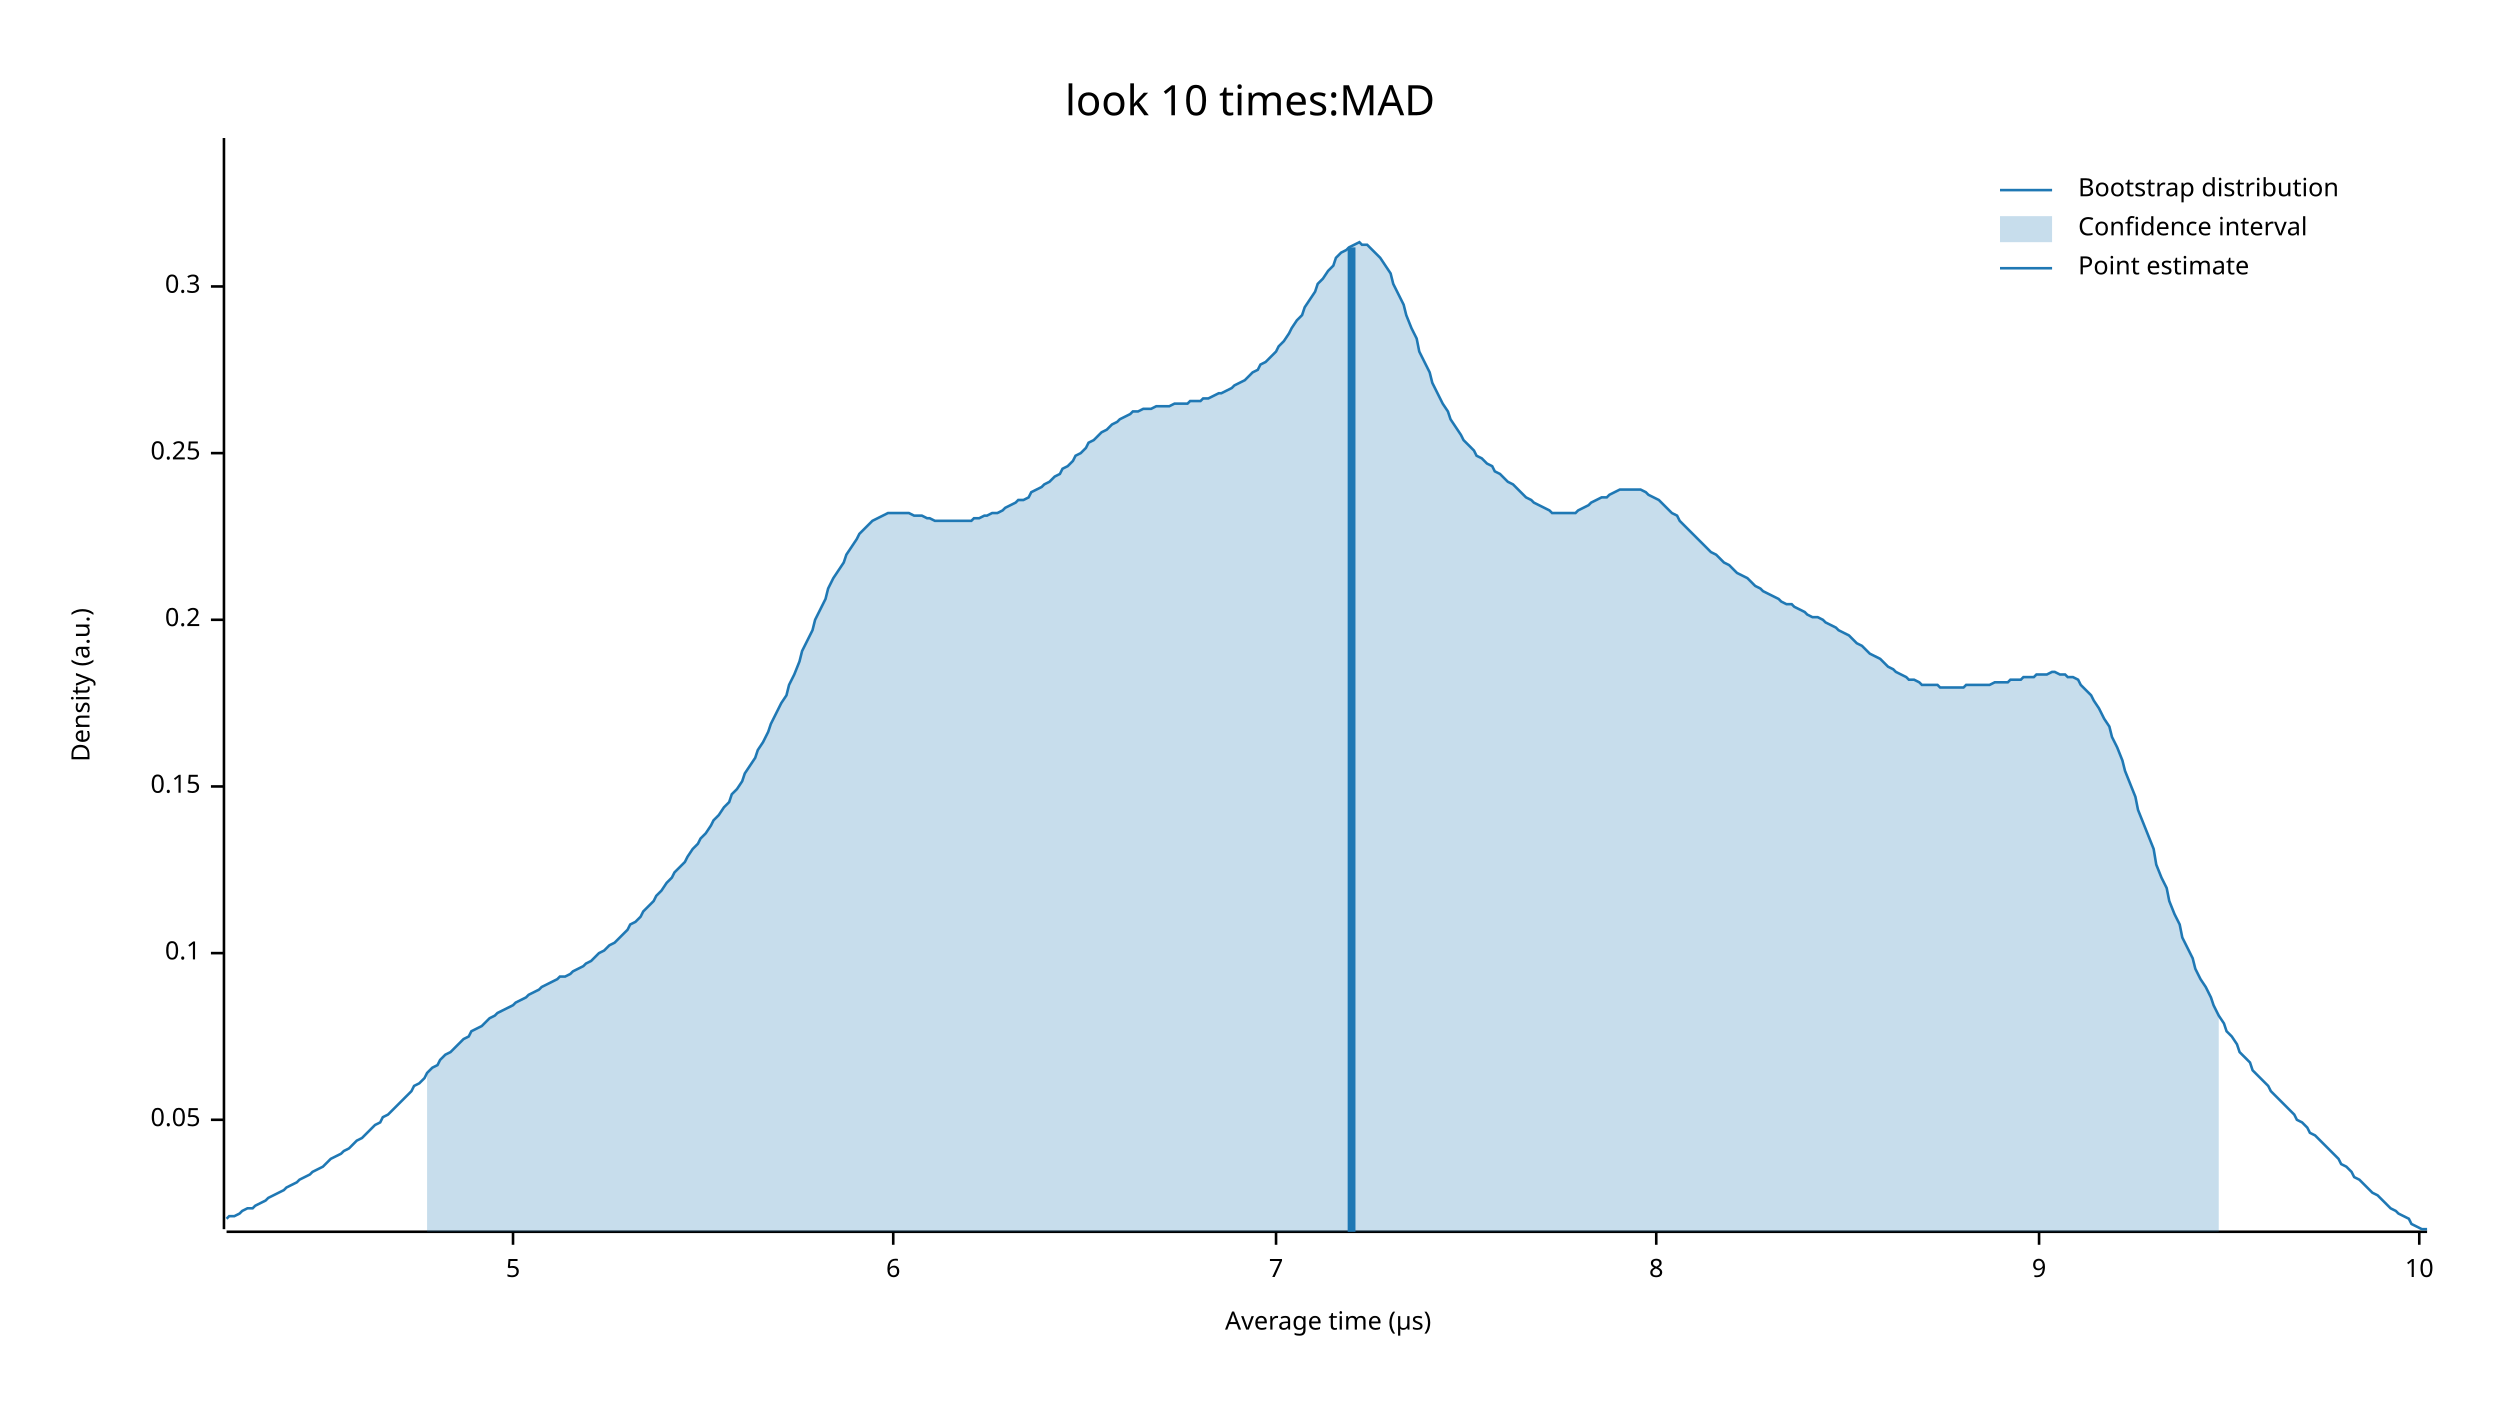
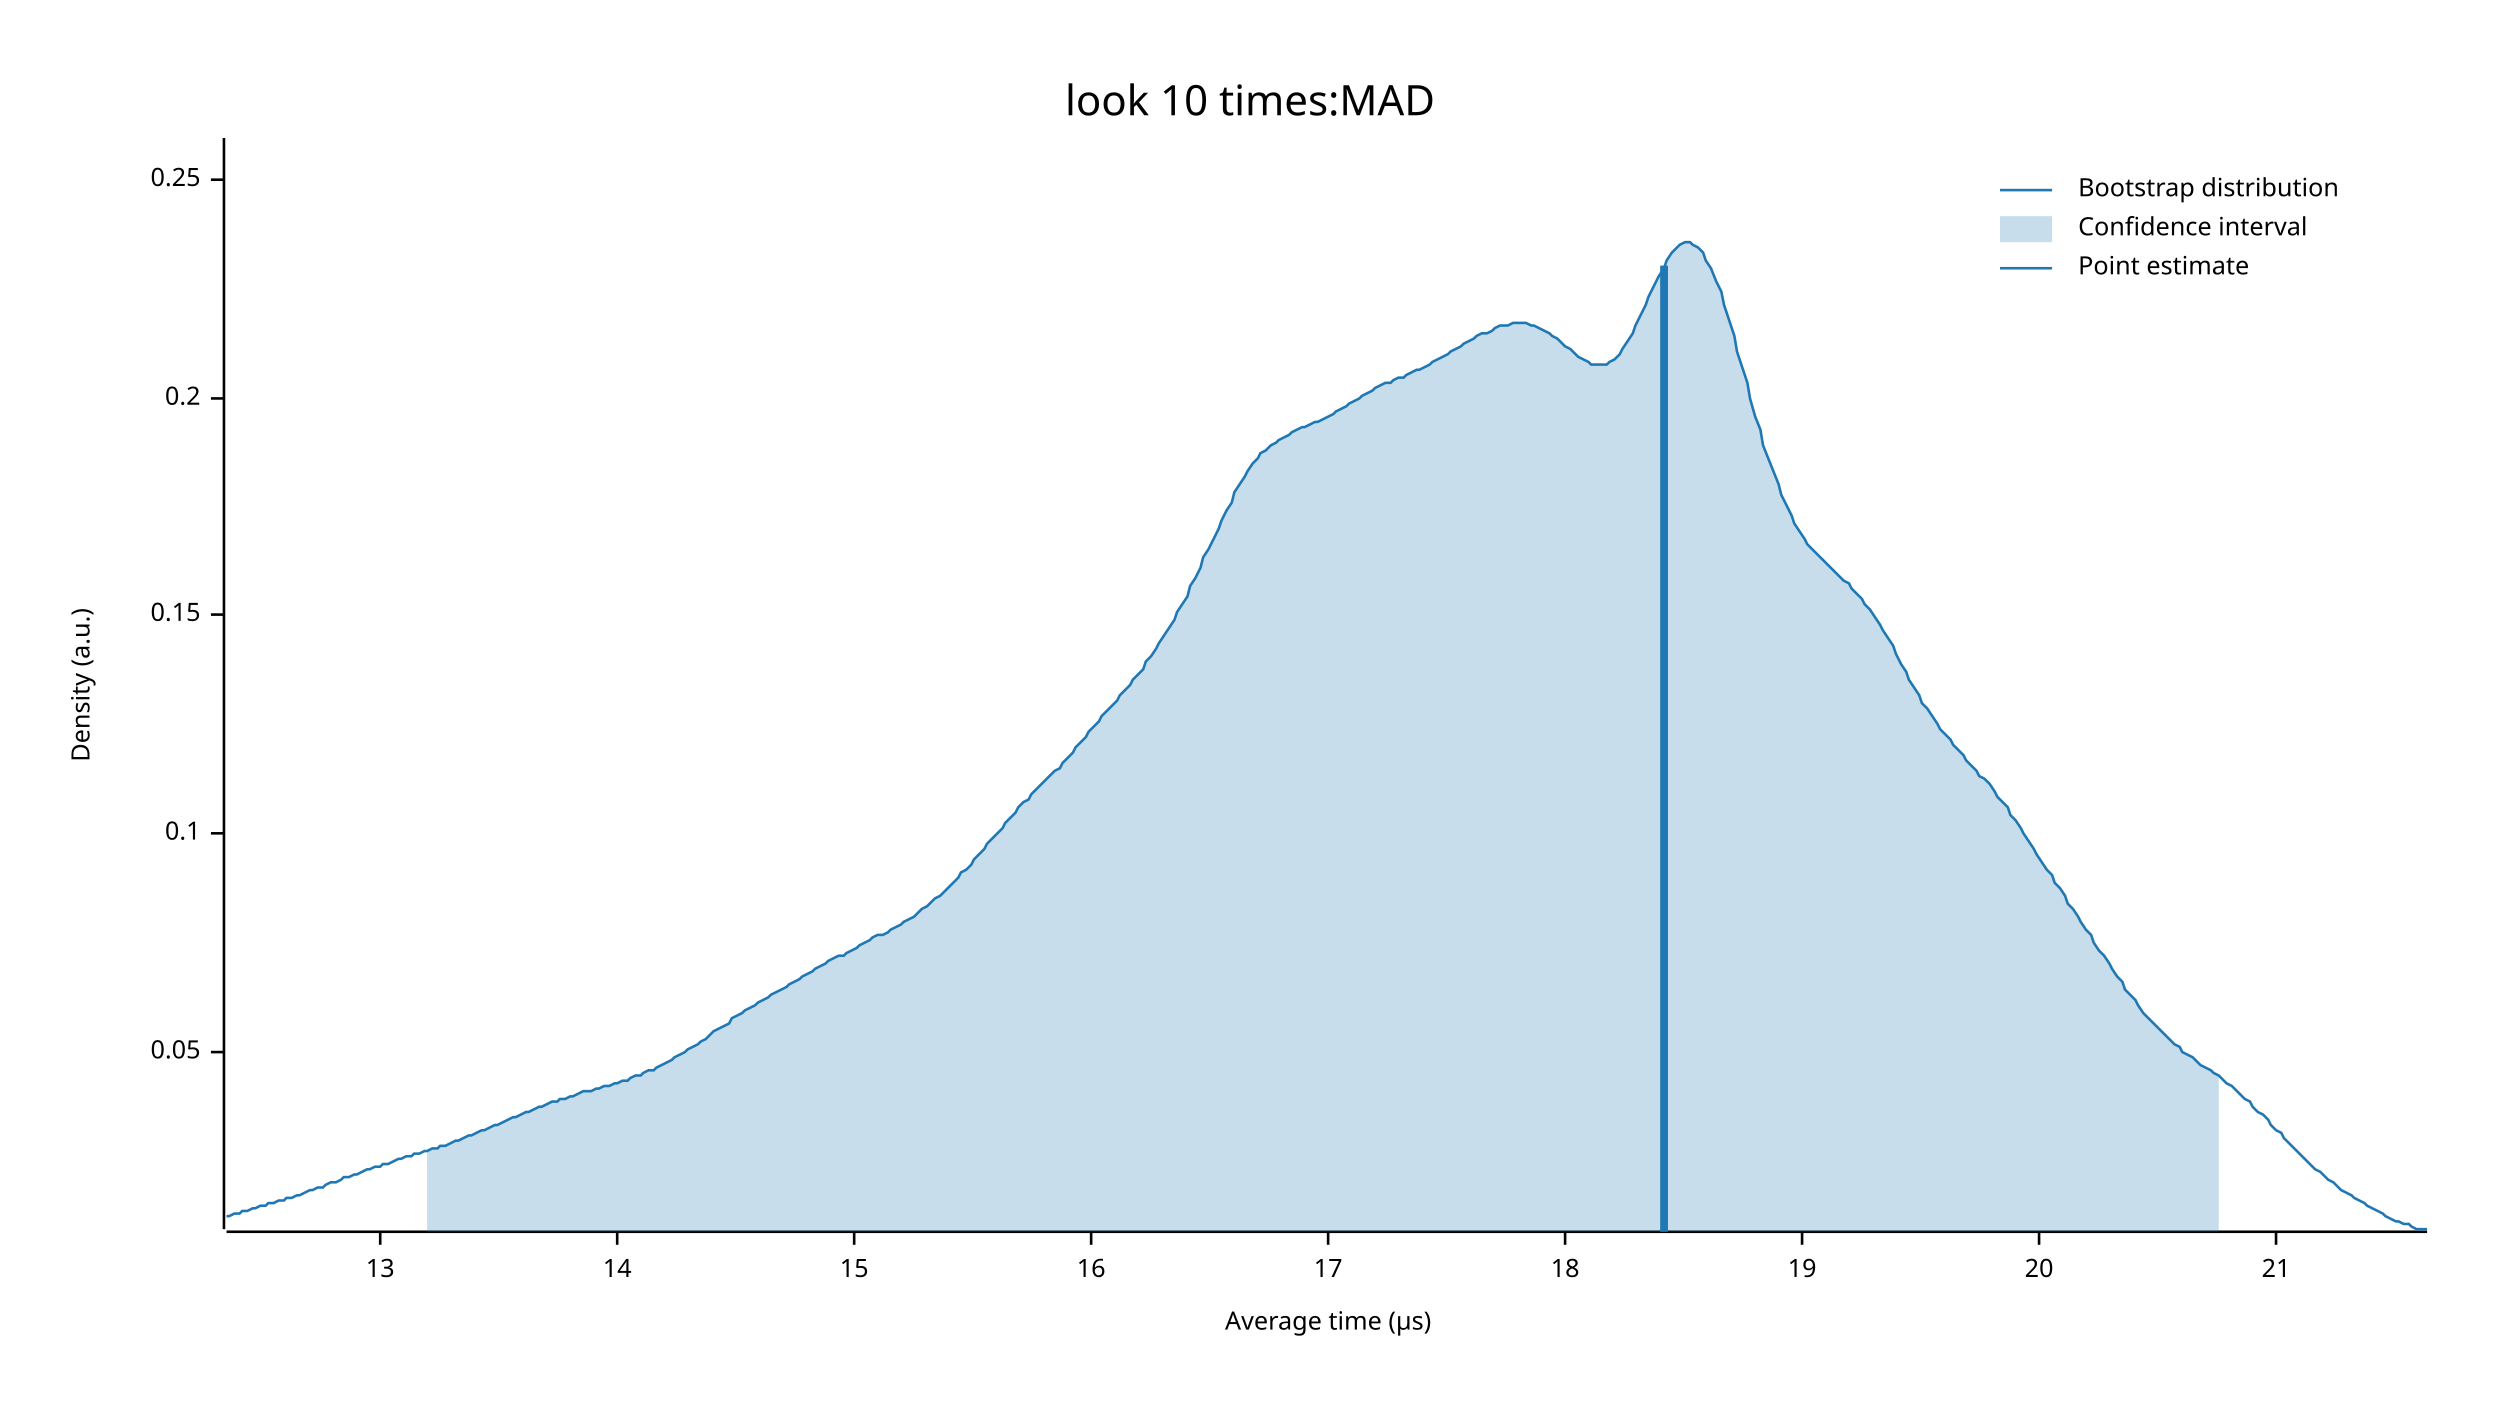
<svg xmlns="http://www.w3.org/2000/svg" width="960" height="540" viewBox="0 0 960 540">
  <text x="480" y="32" dy="0.76em" text-anchor="middle" font-family="sans-serif" font-size="16.129" opacity="1" fill="#000000">
look 10 times:MAD
</text>
  <text x="27" y="263" dy="0.76em" text-anchor="middle" font-family="sans-serif" font-size="9.677" opacity="1" fill="#000000" transform="rotate(270, 27, 263)">
Density (a.u.)
</text>
  <text x="510" y="513" dy="-0.5ex" text-anchor="middle" font-family="sans-serif" font-size="9.677" opacity="1" fill="#000000">
Average time (µs)
</text>
  <polyline fill="none" opacity="1" stroke="#000000" stroke-width="1" points="86,53 86,472 " />
-   <text x="77" y="430" dy="0.5ex" text-anchor="end" font-family="sans-serif" font-size="9.677" opacity="1" fill="#000000">
+   <text x="77" y="404" dy="0.5ex" text-anchor="end" font-family="sans-serif" font-size="9.677" opacity="1" fill="#000000">
0.05
</text>
-   <polyline fill="none" opacity="1" stroke="#000000" stroke-width="1" points="81,430 86,430 " />
-   <text x="77" y="366" dy="0.5ex" text-anchor="end" font-family="sans-serif" font-size="9.677" opacity="1" fill="#000000">
+   <polyline fill="none" opacity="1" stroke="#000000" stroke-width="1" points="81,404 86,404 " />
+   <text x="77" y="320" dy="0.5ex" text-anchor="end" font-family="sans-serif" font-size="9.677" opacity="1" fill="#000000">
0.1
</text>
-   <polyline fill="none" opacity="1" stroke="#000000" stroke-width="1" points="81,366 86,366 " />
-   <text x="77" y="302" dy="0.5ex" text-anchor="end" font-family="sans-serif" font-size="9.677" opacity="1" fill="#000000">
+   <polyline fill="none" opacity="1" stroke="#000000" stroke-width="1" points="81,320 86,320 " />
+   <text x="77" y="236" dy="0.5ex" text-anchor="end" font-family="sans-serif" font-size="9.677" opacity="1" fill="#000000">
0.15
</text>
-   <polyline fill="none" opacity="1" stroke="#000000" stroke-width="1" points="81,302 86,302 " />
-   <text x="77" y="238" dy="0.5ex" text-anchor="end" font-family="sans-serif" font-size="9.677" opacity="1" fill="#000000">
+   <polyline fill="none" opacity="1" stroke="#000000" stroke-width="1" points="81,236 86,236 " />
+   <text x="77" y="153" dy="0.5ex" text-anchor="end" font-family="sans-serif" font-size="9.677" opacity="1" fill="#000000">
0.2
</text>
-   <polyline fill="none" opacity="1" stroke="#000000" stroke-width="1" points="81,238 86,238 " />
-   <text x="77" y="174" dy="0.5ex" text-anchor="end" font-family="sans-serif" font-size="9.677" opacity="1" fill="#000000">
+   <polyline fill="none" opacity="1" stroke="#000000" stroke-width="1" points="81,153 86,153 " />
+   <text x="77" y="69" dy="0.5ex" text-anchor="end" font-family="sans-serif" font-size="9.677" opacity="1" fill="#000000">
0.25
</text>
-   <polyline fill="none" opacity="1" stroke="#000000" stroke-width="1" points="81,174 86,174 " />
-   <text x="77" y="110" dy="0.5ex" text-anchor="end" font-family="sans-serif" font-size="9.677" opacity="1" fill="#000000">
- 0.3
+   <polyline fill="none" opacity="1" stroke="#000000" stroke-width="1" points="81,69 86,69 " />
+   <polyline fill="none" opacity="1" stroke="#000000" stroke-width="1" points="87,473 932,473 " />
+   <text x="146" y="483" dy="0.76em" text-anchor="middle" font-family="sans-serif" font-size="9.677" opacity="1" fill="#000000">
+ 13
</text>
-   <polyline fill="none" opacity="1" stroke="#000000" stroke-width="1" points="81,110 86,110 " />
-   <polyline fill="none" opacity="1" stroke="#000000" stroke-width="1" points="87,473 932,473 " />
-   <text x="197" y="483" dy="0.76em" text-anchor="middle" font-family="sans-serif" font-size="9.677" opacity="1" fill="#000000">
- 5
+   <polyline fill="none" opacity="1" stroke="#000000" stroke-width="1" points="146,473 146,478 " />
+   <text x="237" y="483" dy="0.76em" text-anchor="middle" font-family="sans-serif" font-size="9.677" opacity="1" fill="#000000">
+ 14
</text>
-   <polyline fill="none" opacity="1" stroke="#000000" stroke-width="1" points="197,473 197,478 " />
-   <text x="343" y="483" dy="0.76em" text-anchor="middle" font-family="sans-serif" font-size="9.677" opacity="1" fill="#000000">
- 6
+   <polyline fill="none" opacity="1" stroke="#000000" stroke-width="1" points="237,473 237,478 " />
+   <text x="328" y="483" dy="0.76em" text-anchor="middle" font-family="sans-serif" font-size="9.677" opacity="1" fill="#000000">
+ 15
</text>
-   <polyline fill="none" opacity="1" stroke="#000000" stroke-width="1" points="343,473 343,478 " />
-   <text x="490" y="483" dy="0.76em" text-anchor="middle" font-family="sans-serif" font-size="9.677" opacity="1" fill="#000000">
- 7
+   <polyline fill="none" opacity="1" stroke="#000000" stroke-width="1" points="328,473 328,478 " />
+   <text x="419" y="483" dy="0.76em" text-anchor="middle" font-family="sans-serif" font-size="9.677" opacity="1" fill="#000000">
+ 16
</text>
-   <polyline fill="none" opacity="1" stroke="#000000" stroke-width="1" points="490,473 490,478 " />
-   <text x="636" y="483" dy="0.76em" text-anchor="middle" font-family="sans-serif" font-size="9.677" opacity="1" fill="#000000">
- 8
+   <polyline fill="none" opacity="1" stroke="#000000" stroke-width="1" points="419,473 419,478 " />
+   <text x="510" y="483" dy="0.76em" text-anchor="middle" font-family="sans-serif" font-size="9.677" opacity="1" fill="#000000">
+ 17
</text>
-   <polyline fill="none" opacity="1" stroke="#000000" stroke-width="1" points="636,473 636,478 " />
+   <polyline fill="none" opacity="1" stroke="#000000" stroke-width="1" points="510,473 510,478 " />
+   <text x="601" y="483" dy="0.76em" text-anchor="middle" font-family="sans-serif" font-size="9.677" opacity="1" fill="#000000">
+ 18
+ </text>
+   <polyline fill="none" opacity="1" stroke="#000000" stroke-width="1" points="601,473 601,478 " />
+   <text x="692" y="483" dy="0.76em" text-anchor="middle" font-family="sans-serif" font-size="9.677" opacity="1" fill="#000000">
+ 19
+ </text>
+   <polyline fill="none" opacity="1" stroke="#000000" stroke-width="1" points="692,473 692,478 " />
  <text x="783" y="483" dy="0.76em" text-anchor="middle" font-family="sans-serif" font-size="9.677" opacity="1" fill="#000000">
- 9
+ 20
</text>
  <polyline fill="none" opacity="1" stroke="#000000" stroke-width="1" points="783,473 783,478 " />
-   <text x="929" y="483" dy="0.76em" text-anchor="middle" font-family="sans-serif" font-size="9.677" opacity="1" fill="#000000">
- 10
+   <text x="874" y="483" dy="0.76em" text-anchor="middle" font-family="sans-serif" font-size="9.677" opacity="1" fill="#000000">
+ 21
</text>
-   <polyline fill="none" opacity="1" stroke="#000000" stroke-width="1" points="929,473 929,478 " />
-   <polyline fill="none" opacity="1" stroke="#1F78B4" stroke-width="1" points="87,468 88,467 90,467 92,466 93,465 95,464 97,464 98,463 100,462 102,461 103,460 105,459 107,458 109,457 110,456 112,455 114,454 115,453 117,452 119,451 120,450 122,449 124,448 125,447 127,445 129,444 131,443 132,442 134,441 136,439 137,438 139,437 141,435 142,434 144,432 146,431 147,429 149,428 151,426 153,424 154,423 156,421 158,419 159,417 161,416 163,414 164,412 166,410 168,409 169,407 171,405 173,404 175,402 176,401 178,399 180,398 181,396 183,395 185,394 186,393 188,391 190,390 191,389 193,388 195,387 197,386 198,385 200,384 202,383 203,382 205,381 207,380 208,379 210,378 212,377 214,376 215,375 217,375 219,374 220,373 222,372 224,371 225,370 227,369 229,367 230,366 232,365 234,363 236,362 237,361 239,359 241,357 242,355 244,354 246,352 247,350 249,348 251,346 252,344 254,342 256,339 258,337 259,335 261,333 263,331 264,329 266,326 268,324 269,322 271,320 273,317 274,315 276,313 278,310 280,308 281,305 283,303 285,300 286,297 288,294 290,291 291,288 293,285 295,281 296,278 298,274 300,270 302,267 303,263 305,259 307,254 308,250 310,246 312,242 313,238 315,234 317,230 318,226 320,222 322,219 324,216 325,213 327,210 329,207 330,205 332,203 334,201 335,200 337,199 339,198 341,197 342,197 344,197 346,197 347,197 349,197 351,198 352,198 354,198 356,199 357,199 359,200 361,200 363,200 364,200 366,200 368,200 369,200 371,200 373,200 374,199 376,199 378,198 379,198 381,197 383,197 385,196 386,195 388,194 390,193 391,192 393,192 395,191 396,189 398,188 400,187 401,186 403,185 405,183 407,182 408,180 410,179 412,177 413,175 415,174 417,172 418,170 420,169 422,167 423,166 425,165 427,163 429,162 430,161 432,160 434,159 435,158 437,158 439,157 440,157 442,157 444,156 445,156 447,156 449,156 451,155 452,155 454,155 456,155 457,154 459,154 461,154 462,153 464,153 466,152 468,151 469,151 471,150 473,149 474,148 476,147 478,146 479,145 481,143 483,142 484,140 486,139 488,137 490,135 491,133 493,131 495,128 496,126 498,123 500,121 501,118 503,115 505,112 506,109 508,107 510,104 512,102 513,99 515,97 517,96 518,95 520,94 522,93 523,94 525,94 527,96 528,97 530,99 532,102 534,105 535,109 537,113 539,117 540,121 542,126 544,130 545,135 547,139 549,143 550,147 552,151 554,155 556,158 557,161 559,164 561,167 562,169 564,171 566,173 567,175 569,176 571,178 573,179 574,181 576,182 578,184 579,185 581,186 583,188 584,189 586,191 588,192 589,193 591,194 593,195 595,196 596,197 598,197 600,197 601,197 603,197 605,197 606,196 608,195 610,194 611,193 613,192 615,191 617,191 618,190 620,189 622,188 623,188 625,188 627,188 628,188 630,188 632,189 633,190 635,191 637,192 639,194 640,195 642,197 644,198 645,200 647,202 649,204 650,205 652,207 654,209 655,210 657,212 659,213 661,215 662,216 664,217 666,219 667,220 669,221 671,222 672,223 674,225 676,226 677,227 679,228 681,229 683,230 684,231 686,232 688,232 689,233 691,234 693,235 694,236 696,237 698,237 700,238 701,239 703,240 705,241 706,242 708,243 710,244 711,245 713,247 715,248 716,249 718,251 720,252 722,253 723,254 725,256 727,257 728,258 730,259 732,260 733,261 735,261 737,262 738,263 740,263 742,263 744,263 745,264 747,264 749,264 750,264 752,264 754,264 755,263 757,263 759,263 760,263 762,263 764,263 766,262 767,262 769,262 771,262 772,261 774,261 776,261 777,260 779,260 781,260 782,259 784,259 786,259 788,258 789,258 791,259 793,259 794,260 796,260 798,261 799,263 801,265 803,267 804,269 806,272 808,276 810,279 811,283 813,287 815,292 816,296 818,301 820,306 821,311 823,316 825,321 827,326 828,332 830,337 832,341 833,346 835,351 837,355 838,360 840,364 842,368 843,372 845,376 847,379 849,383 850,386 852,390 854,393 855,396 857,398 859,401 860,404 862,406 864,408 865,411 867,413 869,415 871,417 872,419 874,421 876,423 877,424 879,426 881,428 882,430 884,431 886,433 887,435 889,436 891,438 893,440 894,441 896,443 898,445 899,447 901,448 903,450 904,452 906,453 908,455 909,456 911,458 913,459 915,461 916,462 918,464 920,465 921,466 923,467 925,468 926,470 928,471 930,472 932,472 " />
-   <polygon opacity="0.25" fill="#1F78B4" points="164,412 166,410 168,409 169,407 171,405 173,404 175,402 176,401 178,399 180,398 181,396 183,395 185,394 186,393 188,391 190,390 191,389 193,388 195,387 197,386 198,385 200,384 202,383 203,382 205,381 207,380 208,379 210,378 212,377 214,376 215,375 217,375 219,374 220,373 222,372 224,371 225,370 227,369 229,367 230,366 232,365 234,363 236,362 237,361 239,359 241,357 242,355 244,354 246,352 247,350 249,348 251,346 252,344 254,342 256,339 258,337 259,335 261,333 263,331 264,329 266,326 268,324 269,322 271,320 273,317 274,315 276,313 278,310 280,308 281,305 283,303 285,300 286,297 288,294 290,291 291,288 293,285 295,281 296,278 298,274 300,270 302,267 303,263 305,259 307,254 308,250 310,246 312,242 313,238 315,234 317,230 318,226 320,222 322,219 324,216 325,213 327,210 329,207 330,205 332,203 334,201 335,200 337,199 339,198 341,197 342,197 344,197 346,197 347,197 349,197 351,198 352,198 354,198 356,199 357,199 359,200 361,200 363,200 364,200 366,200 368,200 369,200 371,200 373,200 374,199 376,199 378,198 379,198 381,197 383,197 385,196 386,195 388,194 390,193 391,192 393,192 395,191 396,189 398,188 400,187 401,186 403,185 405,183 407,182 408,180 410,179 412,177 413,175 415,174 417,172 418,170 420,169 422,167 423,166 425,165 427,163 429,162 430,161 432,160 434,159 435,158 437,158 439,157 440,157 442,157 444,156 445,156 447,156 449,156 451,155 452,155 454,155 456,155 457,154 459,154 461,154 462,153 464,153 466,152 468,151 469,151 471,150 473,149 474,148 476,147 478,146 479,145 481,143 483,142 484,140 486,139 488,137 490,135 491,133 493,131 495,128 496,126 498,123 500,121 501,118 503,115 505,112 506,109 508,107 510,104 512,102 513,99 515,97 517,96 518,95 520,94 522,93 523,94 525,94 527,96 528,97 530,99 532,102 534,105 535,109 537,113 539,117 540,121 542,126 544,130 545,135 547,139 549,143 550,147 552,151 554,155 556,158 557,161 559,164 561,167 562,169 564,171 566,173 567,175 569,176 571,178 573,179 574,181 576,182 578,184 579,185 581,186 583,188 584,189 586,191 588,192 589,193 591,194 593,195 595,196 596,197 598,197 600,197 601,197 603,197 605,197 606,196 608,195 610,194 611,193 613,192 615,191 617,191 618,190 620,189 622,188 623,188 625,188 627,188 628,188 630,188 632,189 633,190 635,191 637,192 639,194 640,195 642,197 644,198 645,200 647,202 649,204 650,205 652,207 654,209 655,210 657,212 659,213 661,215 662,216 664,217 666,219 667,220 669,221 671,222 672,223 674,225 676,226 677,227 679,228 681,229 683,230 684,231 686,232 688,232 689,233 691,234 693,235 694,236 696,237 698,237 700,238 701,239 703,240 705,241 706,242 708,243 710,244 711,245 713,247 715,248 716,249 718,251 720,252 722,253 723,254 725,256 727,257 728,258 730,259 732,260 733,261 735,261 737,262 738,263 740,263 742,263 744,263 745,264 747,264 749,264 750,264 752,264 754,264 755,263 757,263 759,263 760,263 762,263 764,263 766,262 767,262 769,262 771,262 772,261 774,261 776,261 777,260 779,260 781,260 782,259 784,259 786,259 788,258 789,258 791,259 793,259 794,260 796,260 798,261 799,263 801,265 803,267 804,269 806,272 808,276 810,279 811,283 813,287 815,292 816,296 818,301 820,306 821,311 823,316 825,321 827,326 828,332 830,337 832,341 833,346 835,351 837,355 838,360 840,364 842,368 843,372 845,376 847,379 849,383 850,386 852,390 852,473 164,473 " />
-   <polyline fill="none" opacity="1" stroke="#1F78B4" stroke-width="3" points="519,473 519,95 " />
+   <polyline fill="none" opacity="1" stroke="#000000" stroke-width="1" points="874,473 874,478 " />
+   <polyline fill="none" opacity="1" stroke="#1F78B4" stroke-width="1" points="87,467 88,467 90,466 92,466 93,465 95,465 97,464 98,464 100,463 102,463 103,462 105,462 107,461 109,461 110,460 112,460 114,459 115,459 117,458 119,457 120,457 122,456 124,456 125,455 127,454 129,454 131,453 132,452 134,452 136,451 137,451 139,450 141,449 142,449 144,448 146,448 147,447 149,447 151,446 153,445 154,445 156,444 158,444 159,443 161,443 163,442 164,442 166,441 168,441 169,440 171,440 173,439 175,438 176,438 178,437 180,436 181,436 183,435 185,434 186,434 188,433 190,432 191,432 193,431 195,430 197,429 198,429 200,428 202,427 203,427 205,426 207,425 208,425 210,424 212,423 214,423 215,422 217,422 219,421 220,421 222,420 224,419 225,419 227,419 229,418 230,418 232,417 234,417 236,416 237,416 239,415 241,415 242,414 244,413 246,413 247,412 249,411 251,411 252,410 254,409 256,408 258,407 259,406 261,405 263,404 264,403 266,402 268,401 269,400 271,399 273,397 274,396 276,395 278,394 280,393 281,391 283,390 285,389 286,388 288,387 290,386 291,385 293,384 295,383 296,382 298,381 300,380 302,379 303,378 305,377 307,376 308,375 310,374 312,373 313,372 315,371 317,370 318,369 320,368 322,367 324,367 325,366 327,365 329,364 330,363 332,362 334,361 335,360 337,359 339,359 341,358 342,357 344,356 346,355 347,354 349,353 351,352 352,351 354,349 356,348 357,347 359,345 361,344 363,342 364,341 366,339 368,337 369,335 371,334 373,332 374,330 376,328 378,326 379,324 381,322 383,320 385,318 386,316 388,314 390,312 391,310 393,308 395,307 396,305 398,303 400,301 401,300 403,298 405,296 407,295 408,293 410,291 412,289 413,287 415,285 417,283 418,281 420,279 422,277 423,275 425,273 427,271 429,269 430,267 432,265 434,263 435,261 437,259 439,257 440,254 442,252 444,249 445,247 447,244 449,241 451,238 452,235 454,232 456,229 457,225 459,222 461,218 462,214 464,211 466,207 468,203 469,200 471,196 473,193 474,189 476,186 478,183 479,181 481,178 483,176 484,174 486,173 488,171 490,170 491,169 493,168 495,167 496,166 498,165 500,164 501,164 503,163 505,162 506,162 508,161 510,160 512,159 513,158 515,157 517,156 518,155 520,154 522,153 523,152 525,151 527,150 528,149 530,148 532,147 534,147 535,146 537,145 539,145 540,144 542,143 544,142 545,142 547,141 549,140 550,139 552,138 554,137 556,136 557,135 559,134 561,133 562,132 564,131 566,130 567,129 569,128 571,128 573,127 574,126 576,125 578,125 579,125 581,124 583,124 584,124 586,124 588,125 589,125 591,126 593,127 595,128 596,129 598,130 600,132 601,133 603,134 605,136 606,137 608,138 610,139 611,140 613,140 615,140 617,140 618,139 620,138 622,136 623,134 625,131 627,128 628,125 630,121 632,117 633,114 635,110 637,106 639,103 640,100 642,97 644,95 645,94 647,93 649,93 650,94 652,95 654,97 655,100 657,103 659,108 661,112 662,117 664,123 666,129 667,135 669,141 671,147 672,153 674,160 676,165 677,171 679,176 681,181 683,186 684,190 686,194 688,198 689,201 691,204 693,207 694,209 696,211 698,213 700,215 701,216 703,218 705,220 706,221 708,223 710,224 711,226 713,228 715,230 716,232 718,234 720,237 722,240 723,242 725,245 727,248 728,251 730,255 732,258 733,261 735,264 737,267 738,270 740,272 742,275 744,278 745,280 747,282 749,284 750,286 752,288 754,290 755,292 757,294 759,296 760,298 762,299 764,301 766,304 767,306 769,308 771,310 772,313 774,315 776,318 777,320 779,323 781,326 782,328 784,331 786,334 788,336 789,339 791,341 793,344 794,347 796,349 798,352 799,354 801,357 803,359 804,362 806,365 808,367 810,370 811,372 813,375 815,377 816,380 818,382 820,384 821,386 823,389 825,391 827,393 828,394 830,396 832,398 833,399 835,401 837,402 838,404 840,405 842,406 843,407 845,409 847,410 849,411 850,412 852,413 854,415 855,416 857,417 859,419 860,420 862,422 864,423 865,425 867,427 869,428 871,430 872,432 874,434 876,435 877,437 879,439 881,441 882,442 884,444 886,446 887,447 889,449 891,450 893,452 894,453 896,454 898,456 899,457 901,458 903,459 904,460 906,461 908,462 909,463 911,464 913,465 915,466 916,467 918,468 920,469 921,469 923,470 925,470 926,471 928,472 930,472 932,472 " />
+   <polygon opacity="0.25" fill="#1F78B4" points="164,442 166,441 168,441 169,440 171,440 173,439 175,438 176,438 178,437 180,436 181,436 183,435 185,434 186,434 188,433 190,432 191,432 193,431 195,430 197,429 198,429 200,428 202,427 203,427 205,426 207,425 208,425 210,424 212,423 214,423 215,422 217,422 219,421 220,421 222,420 224,419 225,419 227,419 229,418 230,418 232,417 234,417 236,416 237,416 239,415 241,415 242,414 244,413 246,413 247,412 249,411 251,411 252,410 254,409 256,408 258,407 259,406 261,405 263,404 264,403 266,402 268,401 269,400 271,399 273,397 274,396 276,395 278,394 280,393 281,391 283,390 285,389 286,388 288,387 290,386 291,385 293,384 295,383 296,382 298,381 300,380 302,379 303,378 305,377 307,376 308,375 310,374 312,373 313,372 315,371 317,370 318,369 320,368 322,367 324,367 325,366 327,365 329,364 330,363 332,362 334,361 335,360 337,359 339,359 341,358 342,357 344,356 346,355 347,354 349,353 351,352 352,351 354,349 356,348 357,347 359,345 361,344 363,342 364,341 366,339 368,337 369,335 371,334 373,332 374,330 376,328 378,326 379,324 381,322 383,320 385,318 386,316 388,314 390,312 391,310 393,308 395,307 396,305 398,303 400,301 401,300 403,298 405,296 407,295 408,293 410,291 412,289 413,287 415,285 417,283 418,281 420,279 422,277 423,275 425,273 427,271 429,269 430,267 432,265 434,263 435,261 437,259 439,257 440,254 442,252 444,249 445,247 447,244 449,241 451,238 452,235 454,232 456,229 457,225 459,222 461,218 462,214 464,211 466,207 468,203 469,200 471,196 473,193 474,189 476,186 478,183 479,181 481,178 483,176 484,174 486,173 488,171 490,170 491,169 493,168 495,167 496,166 498,165 500,164 501,164 503,163 505,162 506,162 508,161 510,160 512,159 513,158 515,157 517,156 518,155 520,154 522,153 523,152 525,151 527,150 528,149 530,148 532,147 534,147 535,146 537,145 539,145 540,144 542,143 544,142 545,142 547,141 549,140 550,139 552,138 554,137 556,136 557,135 559,134 561,133 562,132 564,131 566,130 567,129 569,128 571,128 573,127 574,126 576,125 578,125 579,125 581,124 583,124 584,124 586,124 588,125 589,125 591,126 593,127 595,128 596,129 598,130 600,132 601,133 603,134 605,136 606,137 608,138 610,139 611,140 613,140 615,140 617,140 618,139 620,138 622,136 623,134 625,131 627,128 628,125 630,121 632,117 633,114 635,110 637,106 639,103 640,100 642,97 644,95 645,94 647,93 649,93 650,94 652,95 654,97 655,100 657,103 659,108 661,112 662,117 664,123 666,129 667,135 669,141 671,147 672,153 674,160 676,165 677,171 679,176 681,181 683,186 684,190 686,194 688,198 689,201 691,204 693,207 694,209 696,211 698,213 700,215 701,216 703,218 705,220 706,221 708,223 710,224 711,226 713,228 715,230 716,232 718,234 720,237 722,240 723,242 725,245 727,248 728,251 730,255 732,258 733,261 735,264 737,267 738,270 740,272 742,275 744,278 745,280 747,282 749,284 750,286 752,288 754,290 755,292 757,294 759,296 760,298 762,299 764,301 766,304 767,306 769,308 771,310 772,313 774,315 776,318 777,320 779,323 781,326 782,328 784,331 786,334 788,336 789,339 791,341 793,344 794,347 796,349 798,352 799,354 801,357 803,359 804,362 806,365 808,367 810,370 811,372 813,375 815,377 816,380 818,382 820,384 821,386 823,389 825,391 827,393 828,394 830,396 832,398 833,399 835,401 837,402 838,404 840,405 842,406 843,407 845,409 847,410 849,411 850,412 852,413 852,473 164,473 " />
+   <polyline fill="none" opacity="1" stroke="#1F78B4" stroke-width="3" points="639,473 639,102 " />
  <text x="798" y="68" dy="0.76em" text-anchor="start" font-family="sans-serif" font-size="9.677" opacity="1" fill="#000000">
Bootstrap distribution
</text>
  <text x="798" y="83" dy="0.76em" text-anchor="start" font-family="sans-serif" font-size="9.677" opacity="1" fill="#000000">
Confidence interval
</text>
  <text x="798" y="98" dy="0.76em" text-anchor="start" font-family="sans-serif" font-size="9.677" opacity="1" fill="#000000">
Point estimate
</text>
  <polyline fill="none" opacity="1" stroke="#1F78B4" stroke-width="1" points="768,73 788,73 " />
  <rect x="768" y="83" width="20" height="10" opacity="0.25" fill="#1F78B4" stroke="none" />
  <polyline fill="none" opacity="1" stroke="#1F78B4" stroke-width="1" points="768,103 788,103 " />
</svg>
